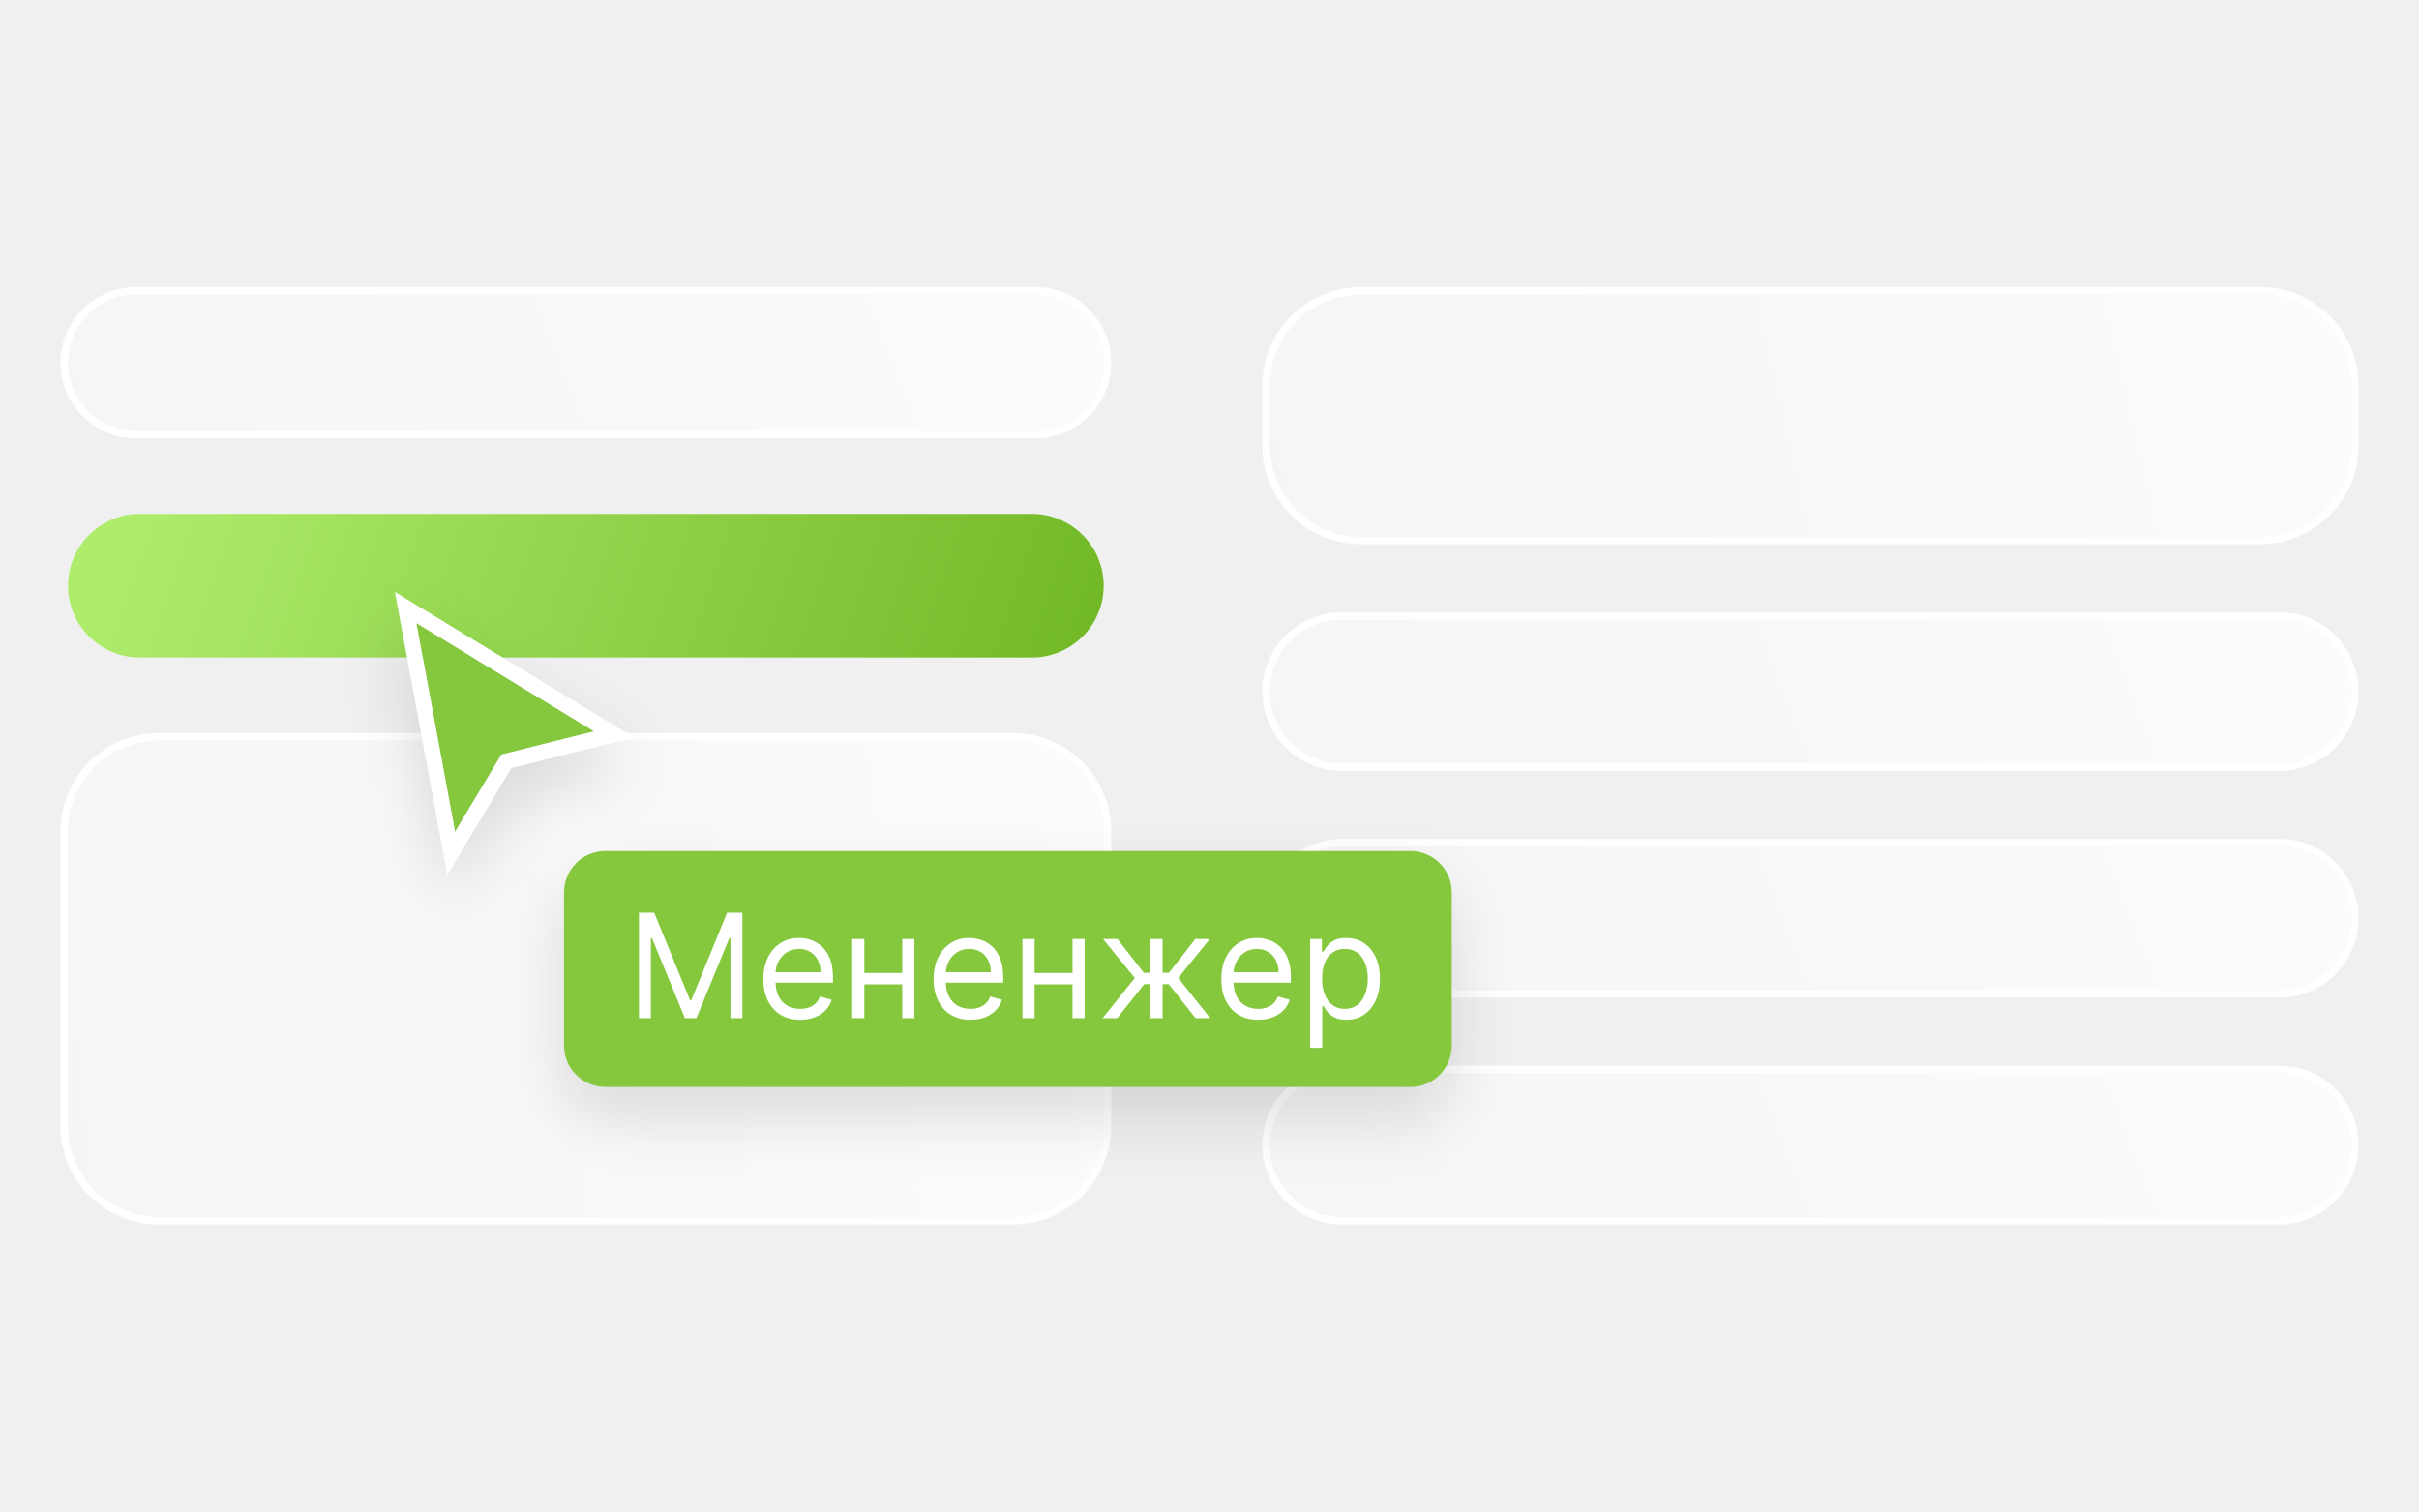
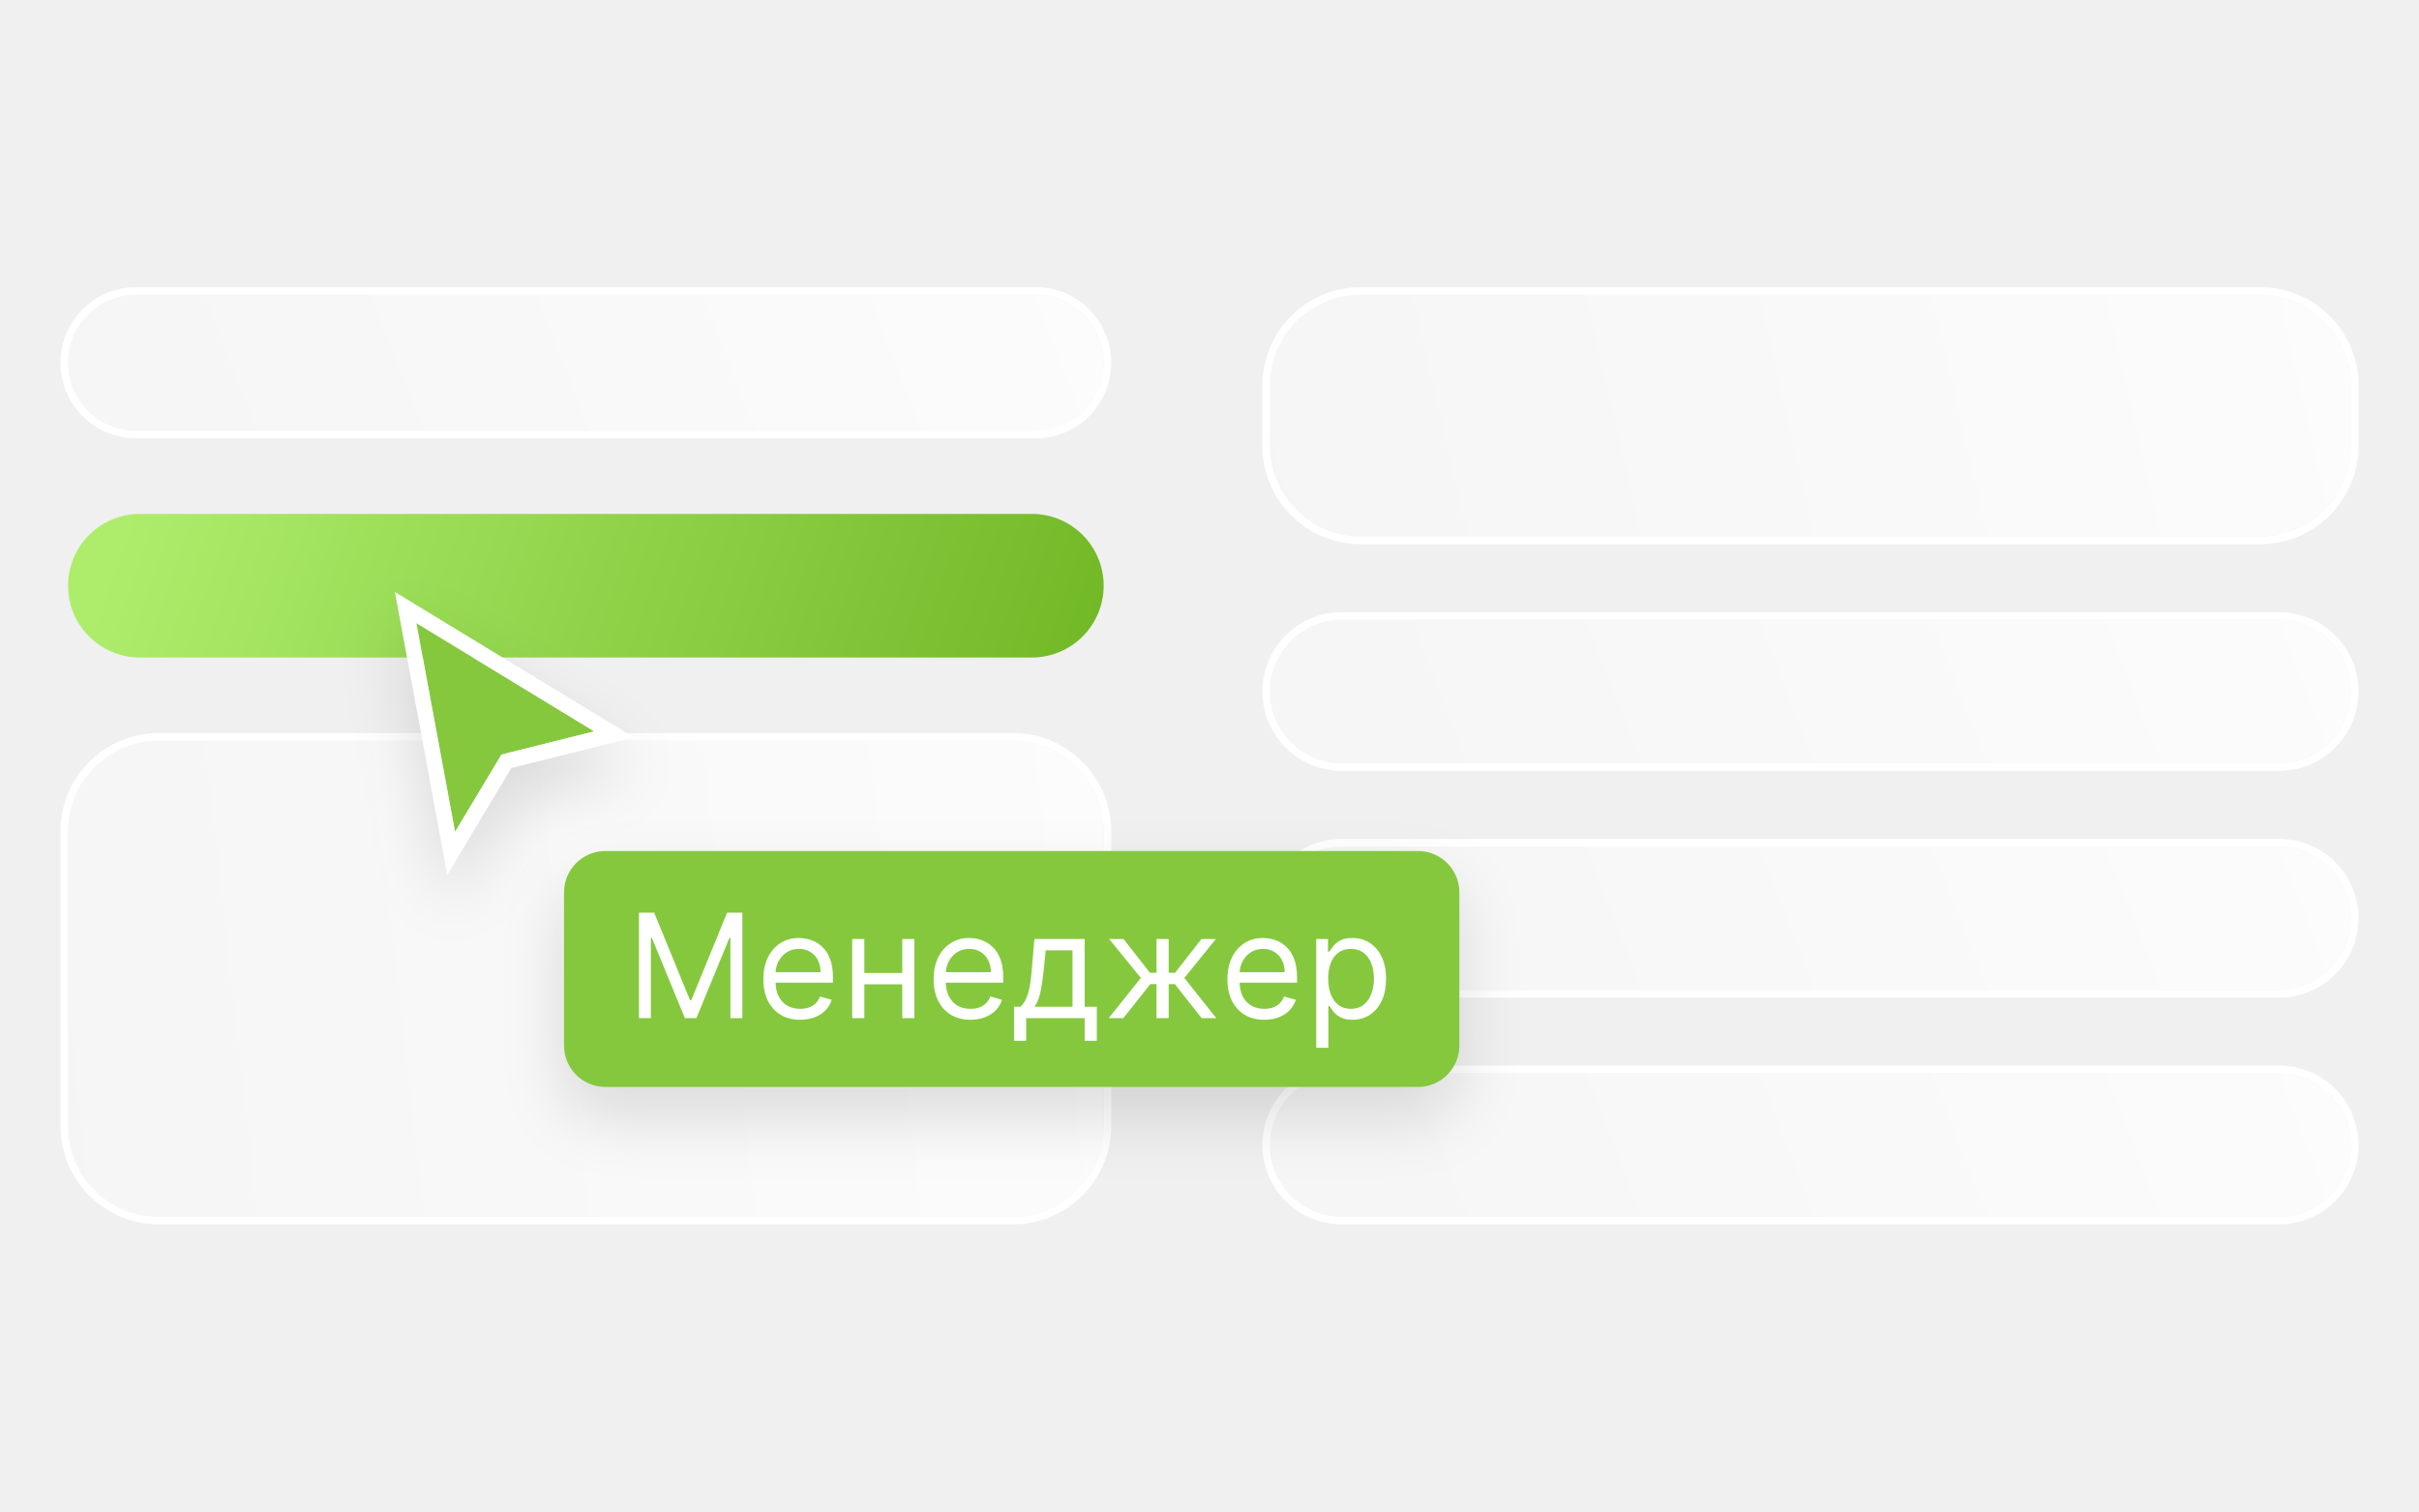
<svg xmlns="http://www.w3.org/2000/svg" width="320" height="200" viewBox="0 0 320 200" fill="none">
  <g filter="url(#filter0_b_124_517)">
    <rect x="9" y="39" width="137" height="18" rx="9" fill="url(#paint0_linear_124_517)" />
    <rect x="8.5" y="38.5" width="138" height="19" rx="9.5" stroke="white" />
  </g>
  <rect x="9" y="68" width="137" height="19" rx="9.5" fill="url(#paint1_linear_124_517)" />
  <g filter="url(#filter1_b_124_517)">
    <rect x="168" y="82" width="143" height="19" rx="9.5" fill="url(#paint2_linear_124_517)" />
    <rect x="167.5" y="81.5" width="144" height="20" rx="10" stroke="white" />
  </g>
  <g filter="url(#filter2_b_124_517)">
    <rect x="168" y="112" width="143" height="19" rx="9.5" fill="url(#paint3_linear_124_517)" />
    <rect x="167.5" y="111.5" width="144" height="20" rx="10" stroke="white" />
  </g>
  <g filter="url(#filter3_b_124_517)">
    <rect x="168" y="142" width="143" height="19" rx="9.5" fill="url(#paint4_linear_124_517)" />
    <rect x="167.5" y="141.5" width="144" height="20" rx="10" stroke="white" />
  </g>
  <g filter="url(#filter4_b_124_517)">
    <rect x="9" y="98" width="137" height="63" rx="12" fill="url(#paint5_linear_124_517)" />
    <rect x="8.5" y="97.5" width="138" height="64" rx="12.5" stroke="white" />
  </g>
  <g filter="url(#filter5_b_124_517)">
    <rect x="168" y="39" width="143" height="32" rx="12" fill="url(#paint6_linear_124_517)" />
    <rect x="167.5" y="38.5" width="144" height="33" rx="12.5" stroke="white" />
  </g>
  <g filter="url(#filter6_d_124_517)">
    <path d="M78.61 96.774L55.083 82.454L60.198 110.072L66.335 99.843L78.61 96.774Z" fill="#85C83E" />
    <path d="M78.858 97.766L81.232 97.173L79.141 95.9L55.615 81.58L53.661 80.39L54.078 82.64L59.192 110.258L59.684 112.916L61.075 110.598L66.994 100.732L78.858 97.766Z" stroke="white" stroke-width="2.046" />
  </g>
  <g filter="url(#filter7_d_124_517)">
-     <rect x="74.611" y="112.602" width="117.444" height="31.222" rx="5.481" fill="#85C83E" />
-     <path d="M84.523 120.76H86.54L91.281 132.342H91.445L96.187 120.76H98.203V134.713H96.623V124.112H96.486L92.126 134.713H90.6L86.24 124.112H86.103V134.713H84.523V120.76ZM105.856 134.931C104.848 134.931 103.978 134.708 103.247 134.263C102.52 133.814 101.959 133.187 101.564 132.383C101.174 131.574 100.978 130.634 100.978 129.562C100.978 128.49 101.174 127.546 101.564 126.728C101.959 125.906 102.509 125.266 103.213 124.807C103.922 124.344 104.748 124.112 105.693 124.112C106.238 124.112 106.776 124.203 107.308 124.385C107.839 124.566 108.323 124.861 108.759 125.27C109.195 125.674 109.542 126.21 109.801 126.878C110.06 127.546 110.189 128.368 110.189 129.344V130.026H102.123V128.636H108.554C108.554 128.045 108.436 127.518 108.2 127.055C107.968 126.592 107.637 126.226 107.205 125.958C106.778 125.69 106.274 125.556 105.693 125.556C105.052 125.556 104.498 125.715 104.031 126.033C103.567 126.347 103.211 126.755 102.961 127.26C102.711 127.764 102.586 128.304 102.586 128.881V129.808C102.586 130.598 102.722 131.268 102.995 131.817C103.272 132.362 103.656 132.778 104.146 133.064C104.637 133.346 105.207 133.487 105.856 133.487C106.279 133.487 106.66 133.428 107.001 133.309C107.346 133.187 107.644 133.005 107.893 132.764C108.143 132.519 108.336 132.215 108.473 131.851L110.026 132.288C109.862 132.814 109.588 133.278 109.202 133.677C108.815 134.073 108.339 134.381 107.771 134.604C107.203 134.822 106.565 134.931 105.856 134.931ZM119.735 128.745V130.244H113.958V128.745H119.735ZM114.339 124.248V134.713H112.731V124.248H114.339ZM120.961 124.248V134.713H119.353V124.248H120.961ZM128.381 134.931C127.373 134.931 126.503 134.708 125.772 134.263C125.045 133.814 124.484 133.187 124.089 132.383C123.698 131.574 123.503 130.634 123.503 129.562C123.503 128.49 123.698 127.546 124.089 126.728C124.484 125.906 125.034 125.266 125.738 124.807C126.446 124.344 127.273 124.112 128.218 124.112C128.763 124.112 129.301 124.203 129.832 124.385C130.364 124.566 130.847 124.861 131.283 125.27C131.719 125.674 132.067 126.21 132.326 126.878C132.585 127.546 132.714 128.368 132.714 129.344V130.026H124.648V128.636H131.079C131.079 128.045 130.961 127.518 130.725 127.055C130.493 126.592 130.161 126.226 129.73 125.958C129.303 125.69 128.799 125.556 128.218 125.556C127.577 125.556 127.023 125.715 126.555 126.033C126.092 126.347 125.735 126.755 125.486 127.26C125.236 127.764 125.111 128.304 125.111 128.881V129.808C125.111 130.598 125.247 131.268 125.52 131.817C125.797 132.362 126.18 132.778 126.671 133.064C127.162 133.346 127.732 133.487 128.381 133.487C128.803 133.487 129.185 133.428 129.526 133.309C129.871 133.187 130.168 133.005 130.418 132.764C130.668 132.519 130.861 132.215 130.997 131.851L132.551 132.288C132.387 132.814 132.112 133.278 131.726 133.677C131.34 134.073 130.863 134.381 130.295 134.604C129.728 134.822 129.09 134.931 128.381 134.931ZM142.259 128.745V130.244H136.482V128.745H142.259ZM136.864 124.248V134.713H135.256V124.248H136.864ZM143.486 124.248V134.713H141.878V124.248H143.486ZM145.864 134.713L150.115 129.399L145.919 124.248H147.826L151.314 128.718H152.186V124.248H153.794V128.718H154.639L158.127 124.248H160.035L155.865 129.399L160.089 134.713H158.155L154.612 130.216H153.794V134.713H152.186V130.216H151.369L147.799 134.713H145.864ZM166.44 134.931C165.431 134.931 164.562 134.708 163.83 134.263C163.104 133.814 162.543 133.187 162.147 132.383C161.757 131.574 161.562 130.634 161.562 129.562C161.562 128.49 161.757 127.546 162.147 126.728C162.543 125.906 163.092 125.266 163.796 124.807C164.505 124.344 165.331 124.112 166.276 124.112C166.821 124.112 167.359 124.203 167.891 124.385C168.422 124.566 168.906 124.861 169.342 125.27C169.778 125.674 170.125 126.21 170.384 126.878C170.643 127.546 170.773 128.368 170.773 129.344V130.026H162.706V128.636H169.138C169.138 128.045 169.019 127.518 168.783 127.055C168.552 126.592 168.22 126.226 167.789 125.958C167.362 125.69 166.857 125.556 166.276 125.556C165.636 125.556 165.082 125.715 164.614 126.033C164.15 126.347 163.794 126.755 163.544 127.26C163.294 127.764 163.169 128.304 163.169 128.881V129.808C163.169 130.598 163.306 131.268 163.578 131.817C163.855 132.362 164.239 132.778 164.73 133.064C165.22 133.346 165.79 133.487 166.44 133.487C166.862 133.487 167.244 133.428 167.584 133.309C167.929 133.187 168.227 133.005 168.477 132.764C168.727 132.519 168.92 132.215 169.056 131.851L170.609 132.288C170.446 132.814 170.171 133.278 169.785 133.677C169.399 134.073 168.922 134.381 168.354 134.604C167.786 134.822 167.148 134.931 166.44 134.931ZM173.314 138.637V124.248H174.868V125.911H175.059C175.177 125.729 175.34 125.497 175.549 125.216C175.763 124.93 176.067 124.675 176.462 124.453C176.862 124.226 177.402 124.112 178.083 124.112C178.965 124.112 179.741 124.332 180.413 124.773C181.086 125.213 181.61 125.838 181.987 126.646C182.364 127.455 182.553 128.409 182.553 129.508C182.553 130.616 182.364 131.577 181.987 132.39C181.61 133.198 181.088 133.825 180.42 134.27C179.753 134.711 178.983 134.931 178.111 134.931C177.439 134.931 176.9 134.82 176.496 134.597C176.092 134.37 175.781 134.113 175.563 133.827C175.345 133.537 175.177 133.296 175.059 133.105H174.922V138.637H173.314ZM174.895 129.481C174.895 130.271 175.011 130.968 175.242 131.572C175.474 132.172 175.812 132.642 176.258 132.982C176.703 133.319 177.248 133.487 177.893 133.487C178.565 133.487 179.126 133.309 179.575 132.955C180.03 132.596 180.37 132.115 180.597 131.511C180.829 130.902 180.945 130.225 180.945 129.481C180.945 128.745 180.831 128.082 180.604 127.491C180.382 126.896 180.043 126.426 179.589 126.081C179.139 125.731 178.574 125.556 177.893 125.556C177.239 125.556 176.689 125.722 176.244 126.054C175.799 126.381 175.463 126.839 175.236 127.43C175.009 128.016 174.895 128.699 174.895 129.481Z" fill="white" />
+     <rect x="74.611" y="112.602" width="118.444" height="31.222" rx="5.481" fill="#85C83E" />
+     <path d="M84.523 120.76H86.54L91.281 132.342H91.445L96.187 120.76H98.203V134.713H96.623V124.112H96.486L92.126 134.713H90.6L86.24 124.112H86.103V134.713H84.523V120.76ZM105.856 134.931C104.848 134.931 103.978 134.708 103.247 134.263C102.52 133.814 101.959 133.187 101.564 132.383C101.174 131.574 100.978 130.634 100.978 129.562C100.978 128.49 101.174 127.546 101.564 126.728C101.959 125.906 102.509 125.266 103.213 124.807C103.922 124.344 104.748 124.112 105.693 124.112C106.238 124.112 106.776 124.203 107.308 124.385C107.839 124.566 108.323 124.861 108.759 125.27C109.195 125.674 109.542 126.21 109.801 126.878C110.06 127.546 110.189 128.368 110.189 129.344V130.026H102.123V128.636H108.554C108.554 128.045 108.436 127.518 108.2 127.055C107.968 126.592 107.637 126.226 107.205 125.958C106.778 125.69 106.274 125.556 105.693 125.556C105.052 125.556 104.498 125.715 104.031 126.033C103.567 126.347 103.211 126.755 102.961 127.26C102.711 127.764 102.586 128.304 102.586 128.881V129.808C102.586 130.598 102.722 131.268 102.995 131.817C103.272 132.362 103.656 132.778 104.146 133.064C104.637 133.346 105.207 133.487 105.856 133.487C106.279 133.487 106.66 133.428 107.001 133.309C107.346 133.187 107.644 133.005 107.893 132.764C108.143 132.519 108.336 132.215 108.473 131.851L110.026 132.288C109.862 132.814 109.588 133.278 109.202 133.677C108.815 134.073 108.339 134.381 107.771 134.604C107.203 134.822 106.565 134.931 105.856 134.931ZM119.735 128.745V130.244H113.958V128.745H119.735ZM114.339 124.248V134.713H112.731V124.248H114.339ZM120.961 124.248V134.713H119.353V124.248H120.961ZM128.381 134.931C127.373 134.931 126.503 134.708 125.772 134.263C125.045 133.814 124.484 133.187 124.089 132.383C123.698 131.574 123.503 130.634 123.503 129.562C123.503 128.49 123.698 127.546 124.089 126.728C124.484 125.906 125.034 125.266 125.738 124.807C126.446 124.344 127.273 124.112 128.218 124.112C128.763 124.112 129.301 124.203 129.832 124.385C130.364 124.566 130.847 124.861 131.283 125.27C131.719 125.674 132.067 126.21 132.326 126.878C132.585 127.546 132.714 128.368 132.714 129.344V130.026H124.648V128.636H131.079C131.079 128.045 130.961 127.518 130.725 127.055C130.493 126.592 130.161 126.226 129.73 125.958C129.303 125.69 128.799 125.556 128.218 125.556C127.577 125.556 127.023 125.715 126.555 126.033C126.092 126.347 125.735 126.755 125.486 127.26C125.236 127.764 125.111 128.304 125.111 128.881V129.808C125.111 130.598 125.247 131.268 125.52 131.817C125.797 132.362 126.18 132.778 126.671 133.064C127.162 133.346 127.732 133.487 128.381 133.487C128.803 133.487 129.185 133.428 129.526 133.309C129.871 133.187 130.168 133.005 130.418 132.764C130.668 132.519 130.861 132.215 130.997 131.851L132.551 132.288C132.387 132.814 132.112 133.278 131.726 133.677C131.34 134.073 130.863 134.381 130.295 134.604C129.728 134.822 129.09 134.931 128.381 134.931ZM134.138 137.711V133.214H135.011C135.224 132.992 135.408 132.751 135.562 132.492C135.717 132.233 135.851 131.926 135.964 131.572C136.082 131.213 136.182 130.777 136.264 130.264C136.346 129.746 136.419 129.122 136.482 128.391L136.836 124.248H143.486V133.214H145.094V137.711H143.486V134.713H135.746V137.711H134.138ZM136.836 133.214H141.878V125.747H138.335L138.063 128.391C137.949 129.485 137.808 130.441 137.64 131.259C137.472 132.076 137.204 132.728 136.836 133.214ZM146.67 134.713L150.921 129.399L146.724 124.248H148.632L152.12 128.718H152.992V124.248H154.6V128.718H155.445L158.933 124.248H160.841L156.671 129.399L160.895 134.713H158.96L155.417 130.216H154.6V134.713H152.992V130.216H152.175L148.605 134.713H146.67ZM167.245 134.931C166.237 134.931 165.367 134.708 164.636 134.263C163.909 133.814 163.348 133.187 162.953 132.383C162.563 131.574 162.367 130.634 162.367 129.562C162.367 128.49 162.563 127.546 162.953 126.728C163.348 125.906 163.898 125.266 164.602 124.807C165.31 124.344 166.137 124.112 167.082 124.112C167.627 124.112 168.165 124.203 168.696 124.385C169.228 124.566 169.712 124.861 170.148 125.27C170.584 125.674 170.931 126.21 171.19 126.878C171.449 127.546 171.578 128.368 171.578 129.344V130.026H163.512V128.636H169.943C169.943 128.045 169.825 127.518 169.589 127.055C169.357 126.592 169.026 126.226 168.594 125.958C168.167 125.69 167.663 125.556 167.082 125.556C166.441 125.556 165.887 125.715 165.419 126.033C164.956 126.347 164.6 126.755 164.35 127.26C164.1 127.764 163.975 128.304 163.975 128.881V129.808C163.975 130.598 164.111 131.268 164.384 131.817C164.661 132.362 165.045 132.778 165.535 133.064C166.026 133.346 166.596 133.487 167.245 133.487C167.668 133.487 168.049 133.428 168.39 133.309C168.735 133.187 169.033 133.005 169.282 132.764C169.532 132.519 169.725 132.215 169.861 131.851L171.415 132.288C171.251 132.814 170.976 133.278 170.59 133.677C170.204 134.073 169.727 134.381 169.16 134.604C168.592 134.822 167.954 134.931 167.245 134.931ZM174.12 138.637V124.248H175.673V125.911H175.864C175.982 125.729 176.146 125.497 176.355 125.216C176.568 124.93 176.872 124.675 177.268 124.453C177.667 124.226 178.208 124.112 178.889 124.112C179.77 124.112 180.547 124.332 181.219 124.773C181.891 125.213 182.416 125.838 182.793 126.646C183.17 127.455 183.358 128.409 183.358 129.508C183.358 130.616 183.17 131.577 182.793 132.39C182.416 133.198 181.894 133.825 181.226 134.27C180.558 134.711 179.788 134.931 178.916 134.931C178.244 134.931 177.706 134.82 177.302 134.597C176.897 134.37 176.586 134.113 176.368 133.827C176.15 133.537 175.982 133.296 175.864 133.105H175.728V138.637H174.12ZM175.701 129.481C175.701 130.271 175.816 130.968 176.048 131.572C176.28 132.172 176.618 132.642 177.063 132.982C177.508 133.319 178.053 133.487 178.698 133.487C179.371 133.487 179.931 133.309 180.381 132.955C180.835 132.596 181.176 132.115 181.403 131.511C181.635 130.902 181.751 130.225 181.751 129.481C181.751 128.745 181.637 128.082 181.41 127.491C181.187 126.896 180.849 126.426 180.395 126.081C179.945 125.731 179.38 125.556 178.698 125.556C178.044 125.556 177.495 125.722 177.05 126.054C176.604 126.381 176.268 126.839 176.041 127.43C175.814 128.016 175.701 128.699 175.701 129.481Z" fill="white" />
  </g>
  <defs>
    <filter id="filter0_b_124_517" x="-11.116" y="18.884" width="177.231" height="58.231" filterUnits="userSpaceOnUse" color-interpolation-filters="sRGB">
      <feFlood flood-opacity="0" result="BackgroundImageFix" />
      <feGaussianBlur in="BackgroundImageFix" stdDeviation="9.558" />
      <feComposite in2="SourceAlpha" operator="in" result="effect1_backgroundBlur_124_517" />
      <feBlend mode="normal" in="SourceGraphic" in2="effect1_backgroundBlur_124_517" result="shape" />
    </filter>
    <filter id="filter1_b_124_517" x="147.884" y="61.885" width="183.231" height="59.231" filterUnits="userSpaceOnUse" color-interpolation-filters="sRGB">
      <feFlood flood-opacity="0" result="BackgroundImageFix" />
      <feGaussianBlur in="BackgroundImageFix" stdDeviation="9.558" />
      <feComposite in2="SourceAlpha" operator="in" result="effect1_backgroundBlur_124_517" />
      <feBlend mode="normal" in="SourceGraphic" in2="effect1_backgroundBlur_124_517" result="shape" />
    </filter>
    <filter id="filter2_b_124_517" x="147.884" y="91.885" width="183.231" height="59.231" filterUnits="userSpaceOnUse" color-interpolation-filters="sRGB">
      <feFlood flood-opacity="0" result="BackgroundImageFix" />
      <feGaussianBlur in="BackgroundImageFix" stdDeviation="9.558" />
      <feComposite in2="SourceAlpha" operator="in" result="effect1_backgroundBlur_124_517" />
      <feBlend mode="normal" in="SourceGraphic" in2="effect1_backgroundBlur_124_517" result="shape" />
    </filter>
    <filter id="filter3_b_124_517" x="147.884" y="121.884" width="183.231" height="59.231" filterUnits="userSpaceOnUse" color-interpolation-filters="sRGB">
      <feFlood flood-opacity="0" result="BackgroundImageFix" />
      <feGaussianBlur in="BackgroundImageFix" stdDeviation="9.558" />
      <feComposite in2="SourceAlpha" operator="in" result="effect1_backgroundBlur_124_517" />
      <feBlend mode="normal" in="SourceGraphic" in2="effect1_backgroundBlur_124_517" result="shape" />
    </filter>
    <filter id="filter4_b_124_517" x="-11.116" y="77.885" width="177.231" height="103.231" filterUnits="userSpaceOnUse" color-interpolation-filters="sRGB">
      <feFlood flood-opacity="0" result="BackgroundImageFix" />
      <feGaussianBlur in="BackgroundImageFix" stdDeviation="9.558" />
      <feComposite in2="SourceAlpha" operator="in" result="effect1_backgroundBlur_124_517" />
      <feBlend mode="normal" in="SourceGraphic" in2="effect1_backgroundBlur_124_517" result="shape" />
    </filter>
    <filter id="filter5_b_124_517" x="147.884" y="18.884" width="183.231" height="72.231" filterUnits="userSpaceOnUse" color-interpolation-filters="sRGB">
      <feFlood flood-opacity="0" result="BackgroundImageFix" />
      <feGaussianBlur in="BackgroundImageFix" stdDeviation="9.558" />
      <feComposite in2="SourceAlpha" operator="in" result="effect1_backgroundBlur_124_517" />
      <feBlend mode="normal" in="SourceGraphic" in2="effect1_backgroundBlur_124_517" result="shape" />
    </filter>
    <filter id="filter6_d_124_517" x="44.056" y="74.236" width="47.982" height="53.799" filterUnits="userSpaceOnUse" color-interpolation-filters="sRGB">
      <feFlood flood-opacity="0" result="BackgroundImageFix" />
      <feColorMatrix in="SourceAlpha" type="matrix" values="0 0 0 0 0 0 0 0 0 0 0 0 0 0 0 0 0 0 127 0" result="hardAlpha" />
      <feOffset dy="4.092" />
      <feGaussianBlur stdDeviation="4.092" />
      <feColorMatrix type="matrix" values="0 0 0 0 0 0 0 0 0 0 0 0 0 0 0 0 0 0 0.12 0" />
      <feBlend mode="normal" in2="BackgroundImageFix" result="effect1_dropShadow_124_517" />
      <feBlend mode="normal" in="SourceGraphic" in2="effect1_dropShadow_124_517" result="shape" />
    </filter>
-     <filter id="filter7_d_124_517" x="66.428" y="108.51" width="133.811" height="47.588" filterUnits="userSpaceOnUse" color-interpolation-filters="sRGB">
+     <filter id="filter7_d_124_517" x="66.428" y="108.51" width="134.811" height="47.588" filterUnits="userSpaceOnUse" color-interpolation-filters="sRGB">
      <feFlood flood-opacity="0" result="BackgroundImageFix" />
      <feColorMatrix in="SourceAlpha" type="matrix" values="0 0 0 0 0 0 0 0 0 0 0 0 0 0 0 0 0 0 127 0" result="hardAlpha" />
      <feOffset dy="4.092" />
      <feGaussianBlur stdDeviation="4.092" />
      <feColorMatrix type="matrix" values="0 0 0 0 0 0 0 0 0 0 0 0 0 0 0 0 0 0 0.12 0" />
      <feBlend mode="normal" in2="BackgroundImageFix" result="effect1_dropShadow_124_517" />
      <feBlend mode="normal" in="SourceGraphic" in2="effect1_dropShadow_124_517" result="shape" />
    </filter>
    <linearGradient id="paint0_linear_124_517" x1="146" y1="42.789" x2="-33.986" y2="113.072" gradientUnits="userSpaceOnUse">
      <stop stop-color="white" stop-opacity="0.79" />
      <stop offset="1" stop-color="white" stop-opacity="0.16" />
    </linearGradient>
    <linearGradient id="paint1_linear_124_517" x1="19.5" y1="60" x2="142.5" y2="102.5" gradientUnits="userSpaceOnUse">
      <stop stop-color="#AEED6C" />
      <stop offset="1" stop-color="#70B725" />
    </linearGradient>
    <linearGradient id="paint2_linear_124_517" x1="311" y1="85.999" x2="122.579" y2="158.757" gradientUnits="userSpaceOnUse">
      <stop stop-color="white" stop-opacity="0.79" />
      <stop offset="1" stop-color="white" stop-opacity="0.16" />
    </linearGradient>
    <linearGradient id="paint3_linear_124_517" x1="311" y1="115.999" x2="122.579" y2="188.757" gradientUnits="userSpaceOnUse">
      <stop stop-color="white" stop-opacity="0.79" />
      <stop offset="1" stop-color="white" stop-opacity="0.16" />
    </linearGradient>
    <linearGradient id="paint4_linear_124_517" x1="311" y1="145.999" x2="122.579" y2="218.757" gradientUnits="userSpaceOnUse">
      <stop stop-color="white" stop-opacity="0.79" />
      <stop offset="1" stop-color="white" stop-opacity="0.16" />
    </linearGradient>
    <linearGradient id="paint5_linear_124_517" x1="146" y1="111.261" x2="-58.881" y2="134.119" gradientUnits="userSpaceOnUse">
      <stop stop-color="white" stop-opacity="0.79" />
      <stop offset="1" stop-color="white" stop-opacity="0.16" />
    </linearGradient>
    <linearGradient id="paint6_linear_124_517" x1="311" y1="45.736" x2="105.297" y2="92.898" gradientUnits="userSpaceOnUse">
      <stop stop-color="white" stop-opacity="0.79" />
      <stop offset="1" stop-color="white" stop-opacity="0.16" />
    </linearGradient>
  </defs>
</svg>
